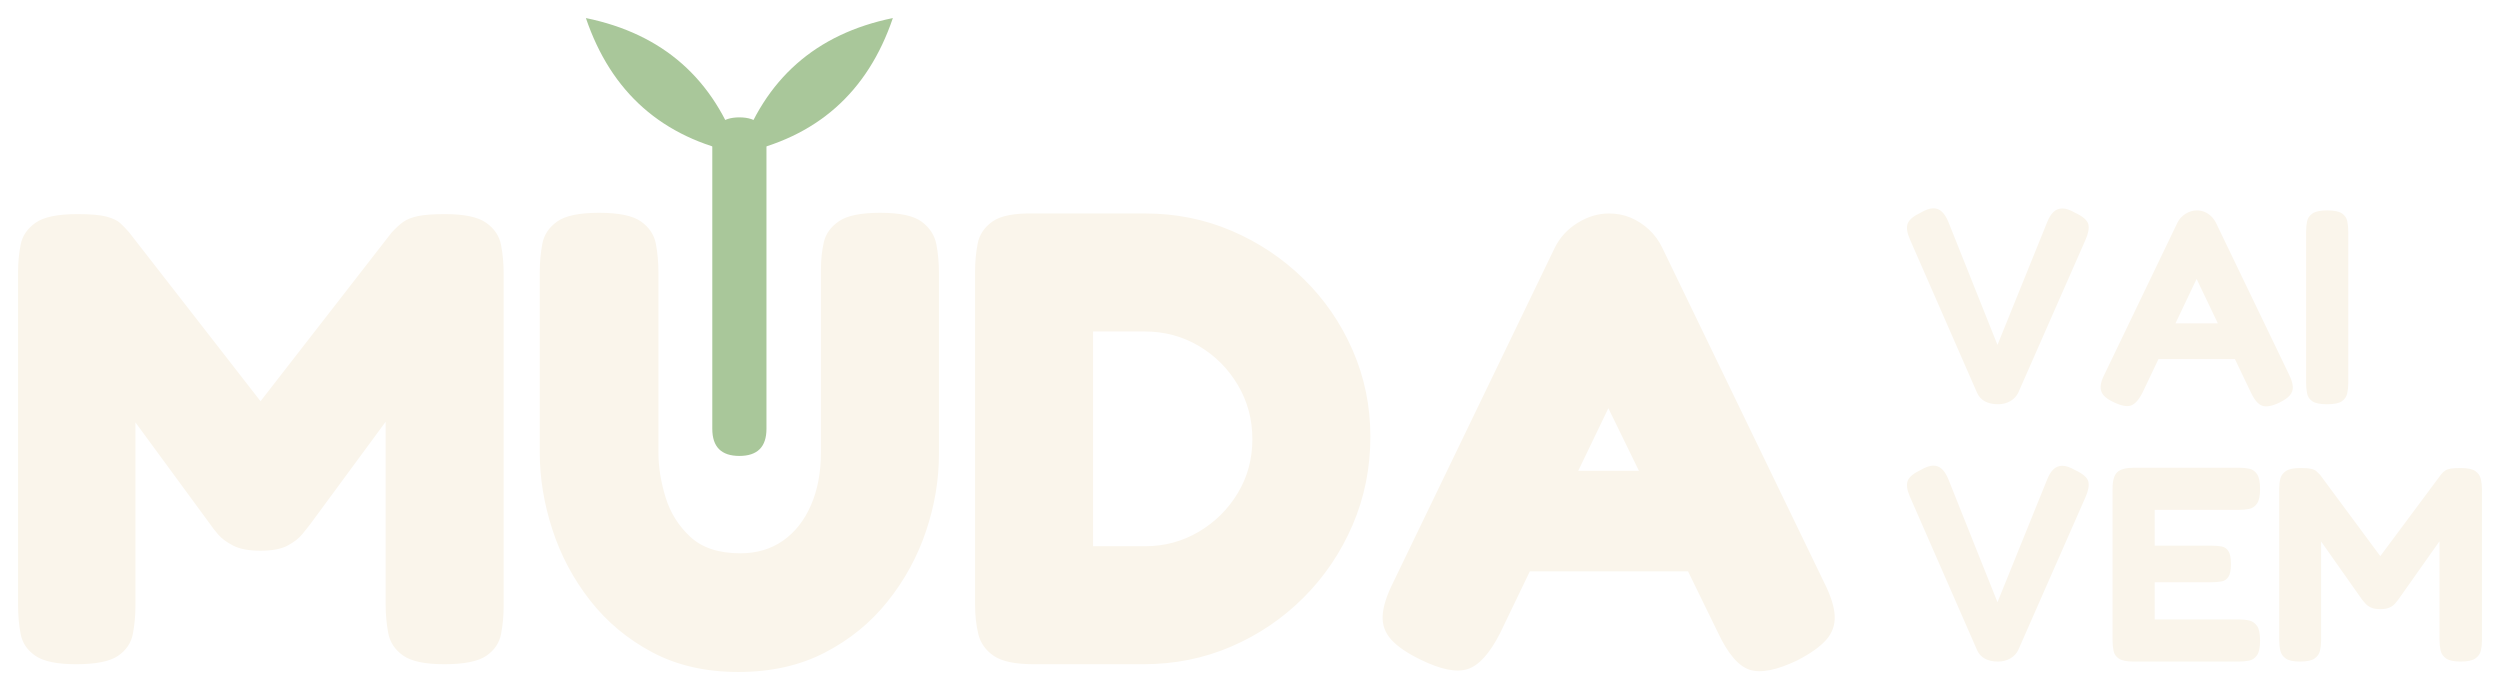
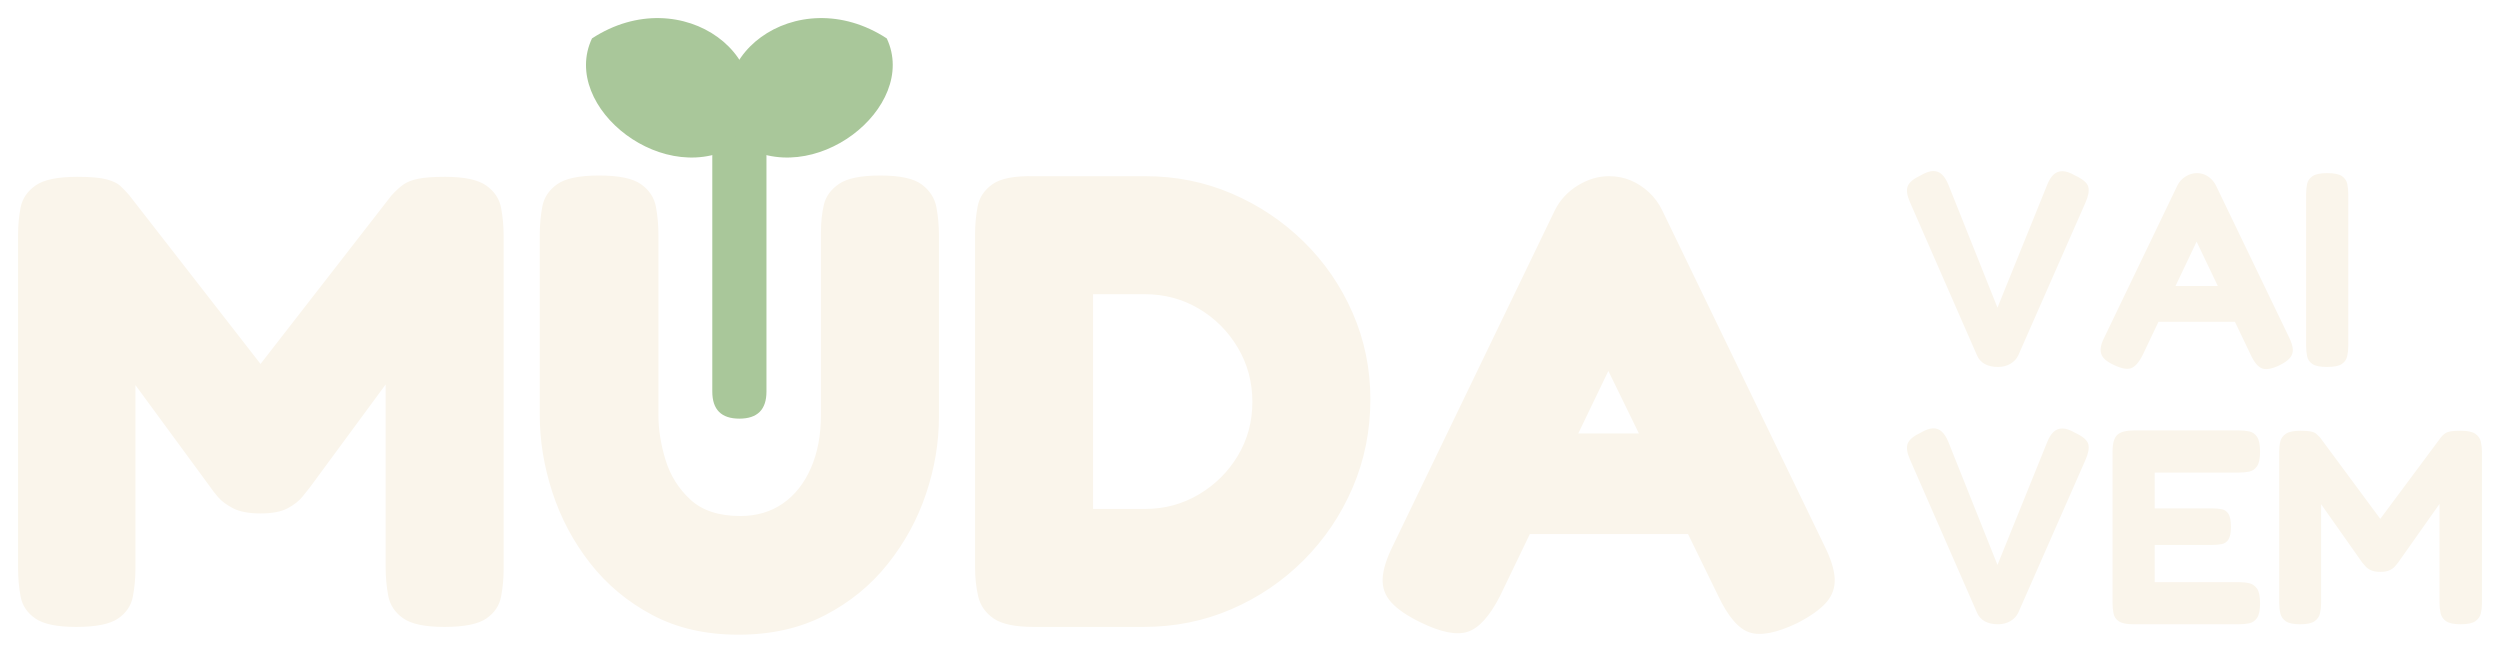
- <svg xmlns="http://www.w3.org/2000/svg" viewBox="0 0 553.81 152.86" role="img" aria-label="Muda Vai Vem">
-   <g transform="translate(4.00 46.00)">
+ <svg xmlns="http://www.w3.org/2000/svg" viewBox="0 0 553.81 144.59" role="img" aria-label="Muda Vai Vem">
+   <g transform="translate(4.00 37.74)">
    <path fill="#FAF5EB" d="M12.86 101.14L12.86 101.14Q6.57 101.14 3.86 99.29Q1.14 97.43 0.57 94.43Q0 91.43 0 88L0 88L0 14.29Q0 11.14 0.57 8.21Q1.14 5.29 3.86 3.36Q6.57 1.43 13.14 1.43L13.14 1.43Q17.57 1.43 19.64 2.00Q21.71 2.57 22.64 3.43Q23.57 4.29 24.57 5.43L24.57 5.43L54.14 43.43L53.29 43.43L82.71 5.57Q84.14 4.00 85.36 3.14Q86.57 2.29 88.64 1.86Q90.71 1.43 94.57 1.43L94.57 1.43Q101.00 1.43 103.71 3.36Q106.43 5.29 107.00 8.29Q107.57 11.29 107.57 14.57L107.57 14.57L107.57 88.29Q107.57 91.43 107.00 94.43Q106.43 97.43 103.71 99.29Q101.00 101.14 94.43 101.14L94.43 101.14Q88.00 101.14 85.29 99.21Q82.57 97.29 82.00 94.21Q81.43 91.14 81.43 88L81.43 88L81.43 47.43L64.71 70.14Q64.14 70.86 63.00 72.29Q61.86 73.71 59.71 74.86Q57.57 76 53.71 76L53.71 76Q49.86 76 47.64 74.86Q45.43 73.71 44.29 72.36Q43.14 71 42.57 70.14L42.57 70.14L26.00 47.57L26.00 88.29Q26.00 91.43 25.43 94.43Q24.86 97.43 22.14 99.29Q19.43 101.14 12.86 101.14ZM159.57 102.86L159.57 102.86Q148.71 102.86 140.50 98.50Q132.29 94.14 126.71 87Q121.14 79.86 118.36 71.29Q115.57 62.71 115.57 54.29L115.57 54.29L115.57 14.29Q115.57 11.00 116.14 8.00Q116.71 5.00 119.43 3.07Q122.14 1.14 128.71 1.14L128.71 1.14Q135.29 1.14 138 3.07Q140.71 5.00 141.29 8.00Q141.86 11.00 141.86 14.43L141.86 14.43L141.86 54.29Q141.86 59.00 143.43 64.14Q145 69.29 148.93 72.93Q152.86 76.57 160 76.57L160 76.57Q165.43 76.57 169.43 73.79Q173.43 71 175.64 65.93Q177.86 60.86 177.86 54.14L177.86 54.14L177.86 13.57Q177.86 10.43 178.50 7.64Q179.14 4.86 181.86 3.00Q184.57 1.14 191 1.14L191 1.14Q197.57 1.14 200.21 3.14Q202.86 5.14 203.43 8.14Q204 11.14 204 14.43L204 14.43L204 54.57Q204 63.14 201.14 71.64Q198.29 80.14 192.64 87.21Q187 94.29 178.71 98.57Q170.43 102.86 159.57 102.86ZM249.29 101.14L225 101.14Q218.86 101.14 216.14 99.29Q213.43 97.43 212.71 94.43Q212 91.43 212 88L212 88L212 14.14Q212 11.00 212.57 8.00Q213.14 5.00 215.86 3.07Q218.57 1.14 225.14 1.29L225.14 1.29L249.71 1.29Q259.86 1.29 268.86 5.14Q277.86 9.00 284.79 15.79Q291.71 22.57 295.64 31.57Q299.57 40.57 299.57 50.71L299.57 50.71Q299.57 61.14 295.64 70.29Q291.71 79.43 284.79 86.36Q277.86 93.29 268.79 97.21Q259.71 101.14 249.29 101.14L249.29 101.14ZM238.14 27.43L238.14 75L249.71 75Q256.14 75 261.57 71.79Q267 68.57 270.21 63.21Q273.43 57.86 273.43 51.29L273.43 51.29Q273.43 44.71 270.21 39.29Q267 33.86 261.57 30.64Q256.14 27.43 249.57 27.43L249.57 27.43L238.14 27.43ZM364.29 9.00L400.14 83.14Q402.29 87.43 402.43 90.43Q402.57 93.43 400.57 95.71Q398.57 98 394.14 100.29L394.14 100.29Q387.29 103.57 383.57 102.36Q379.86 101.14 376.57 94.14L376.57 94.14L352.29 44.43L328.29 94.29Q324.86 101 321.14 102.21Q317.43 103.43 310.71 100.14L310.71 100.14Q306.29 98 304.21 95.71Q302.14 93.43 302.29 90.43Q302.43 87.43 304.57 83.14L304.57 83.14L340.43 8.86Q342.14 5.43 345.50 3.36Q348.86 1.29 352.43 1.29L352.43 1.29Q355 1.29 357.21 2.21Q359.43 3.14 361.29 4.86Q363.14 6.57 364.29 9.00L364.29 9.00ZM375 80.57L329.71 80.57L340.57 58.29L364.14 58.29L375 80.57ZM438.61 43.55L438.61 43.55Q436.89 43.55 435.70 42.91Q434.50 42.26 433.95 40.97L433.95 40.97L419.08 7.00Q418.10 4.73 418.62 3.47Q419.14 2.21 421.48 1.11L421.48 1.11Q423.07 0.18 424.21 0.15Q425.35 0.12 426.17 0.89Q427.00 1.66 427.62 3.19L427.62 3.19L438.49 30.41L449.43 3.38Q450.04 1.78 450.87 0.98Q451.70 0.18 452.87 0.18Q454.03 0.18 455.63 1.11L455.63 1.11Q458.27 2.33 458.61 3.66Q458.95 4.98 457.96 7.19L457.96 7.19L443.10 40.97Q442.55 42.14 441.35 42.85Q440.15 43.55 438.61 43.55ZM486.90 3.38L503.11 37.04Q503.85 38.58 503.91 39.65Q503.97 40.73 503.27 41.56Q502.56 42.39 500.96 43.18L500.96 43.18Q498.51 44.35 497.16 43.89Q495.80 43.43 494.64 40.97L494.64 40.97L482.60 15.79L470.62 40.97Q469.39 43.37 468.07 43.83Q466.75 44.29 464.29 43.12L464.29 43.12Q462.69 42.39 461.99 41.56Q461.28 40.73 461.34 39.59Q461.40 38.45 462.20 36.92L462.20 36.92L478.36 3.32Q478.97 2.09 480.17 1.35Q481.37 0.61 482.66 0.61L482.66 0.61Q483.58 0.61 484.38 0.95Q485.18 1.29 485.82 1.90Q486.47 2.52 486.90 3.38L486.90 3.38ZM492.98 33.54L472.28 33.54L476.09 25.62L489.17 25.62L492.98 33.54ZM511.47 43.55L511.47 43.55Q509.26 43.55 508.27 42.91Q507.29 42.26 507.08 41.16Q506.86 40.05 506.86 38.88L506.86 38.88L506.86 5.28Q506.86 4.05 507.08 3.01Q507.29 1.97 508.27 1.29Q509.26 0.61 511.53 0.61L511.53 0.61Q513.86 0.61 514.82 1.29Q515.77 1.97 515.98 3.01Q516.20 4.05 516.20 5.34L516.20 5.34L516.20 38.95Q516.20 40.11 515.95 41.19Q515.71 42.26 514.75 42.91Q513.80 43.55 511.47 43.55ZM438.61 100.55L438.61 100.55Q436.89 100.55 435.70 99.91Q434.50 99.26 433.95 97.97L433.95 97.97L419.08 64.00Q418.10 61.73 418.62 60.47Q419.14 59.21 421.48 58.11L421.48 58.11Q423.07 57.18 424.21 57.15Q425.35 57.12 426.17 57.89Q427.00 58.66 427.62 60.19L427.62 60.19L438.49 87.41L449.43 60.38Q450.04 58.78 450.87 57.98Q451.70 57.18 452.87 57.18Q454.03 57.18 455.63 58.11L455.63 58.11Q458.27 59.33 458.61 60.66Q458.95 61.98 457.96 64.19L457.96 64.19L443.10 97.97Q442.55 99.14 441.35 99.85Q440.15 100.55 438.61 100.55ZM491.93 100.55L468.59 100.55Q466.38 100.55 465.40 99.91Q464.41 99.26 464.20 98.16Q463.98 97.05 463.98 95.88L463.98 95.88L463.98 62.28Q463.98 59.58 465.03 58.60Q466.07 57.61 468.78 57.61L468.78 57.61L492.00 57.61Q493.22 57.61 494.27 57.83Q495.31 58.04 495.99 59.03Q496.66 60.01 496.66 62.34L496.66 62.34Q496.66 64.56 495.99 65.54Q495.31 66.52 494.24 66.74Q493.16 66.95 491.93 66.95L491.93 66.95L473.32 66.95L473.32 74.88L485.98 74.88Q487.20 74.88 488.16 75.06Q489.11 75.24 489.66 76.10Q490.21 76.96 490.21 78.99L490.21 78.99Q490.21 80.90 489.66 81.76Q489.11 82.62 488.13 82.80Q487.14 82.98 485.85 82.98L485.85 82.98L473.32 82.98L473.32 91.22L492.00 91.22Q493.22 91.22 494.27 91.46Q495.31 91.71 495.99 92.66Q496.66 93.61 496.66 95.95L496.66 95.95Q496.66 98.16 495.99 99.14Q495.31 100.12 494.24 100.34Q493.16 100.55 491.93 100.55L491.93 100.55ZM505.51 100.55L505.51 100.55Q503.30 100.55 502.35 99.88Q501.39 99.20 501.15 98.13Q500.90 97.05 500.90 95.82L500.90 95.82L500.90 62.22Q500.90 61.05 501.15 60.04Q501.39 59.03 502.38 58.35Q503.36 57.68 505.63 57.68L505.63 57.68Q507.17 57.68 507.97 57.86Q508.77 58.04 509.13 58.38Q509.50 58.72 509.93 59.15L509.93 59.15L523.75 77.82L522.83 77.82L536.72 59.15Q537.21 58.54 537.70 58.23Q538.19 57.92 538.96 57.80Q539.73 57.68 541.14 57.68L541.14 57.68Q543.35 57.68 544.33 58.35Q545.32 59.03 545.56 60.10Q545.81 61.18 545.81 62.34L545.81 62.34L545.81 95.95Q545.81 97.11 545.56 98.16Q545.32 99.20 544.33 99.88Q543.35 100.55 541.08 100.55L541.08 100.55Q538.87 100.55 537.88 99.88Q536.90 99.20 536.65 98.10Q536.41 96.99 536.41 95.82L536.41 95.82L536.41 73.89L527.26 86.85Q527.01 87.16 526.58 87.68Q526.15 88.21 525.38 88.57Q524.61 88.94 523.32 88.94L523.32 88.94Q521.97 88.94 521.20 88.57Q520.44 88.21 520.01 87.71Q519.58 87.22 519.27 86.85L519.27 86.85L510.18 73.95L510.18 95.95Q510.18 97.11 509.93 98.16Q509.69 99.20 508.73 99.88Q507.78 100.55 505.51 100.55Z" />
-     <path fill="#A9C79A" d="M153.79-14Q153.79-20 159.79-20Q165.79-20 165.79-14L165.79 49Q165.79 55 159.79 55Q153.79 55 153.79 49Z" />
-     <path fill="#A9C79A" d="M159.79-12Q151.39-36.75 125.79-42Q134.19-17.25 159.79-12Z" />
-     <path fill="#A9C79A" d="M159.79-12Q168.19-36.75 193.79-42Q185.39-17.25 159.79-12Z" />
+     <path fill="#A9C79A" d="M153.79-4Q153.79-10 159.79-10Q165.79-10 165.79-4L165.79 49Q165.79 55 159.79 55Q153.79 55 153.79 49Z" />
+     <path fill="#A9C79A" d="M159.79-6C170.55-24.74 147.06-42.25 127.14-29.23C119.93-13.93 143.67 4.69 159.79-6Z" />
+     <path fill="#A9C79A" d="M159.79-6C149.02-24.74 172.51-42.25 192.44-29.23C199.64-13.93 175.90 4.69 159.79-6Z" />
  </g>
</svg>
